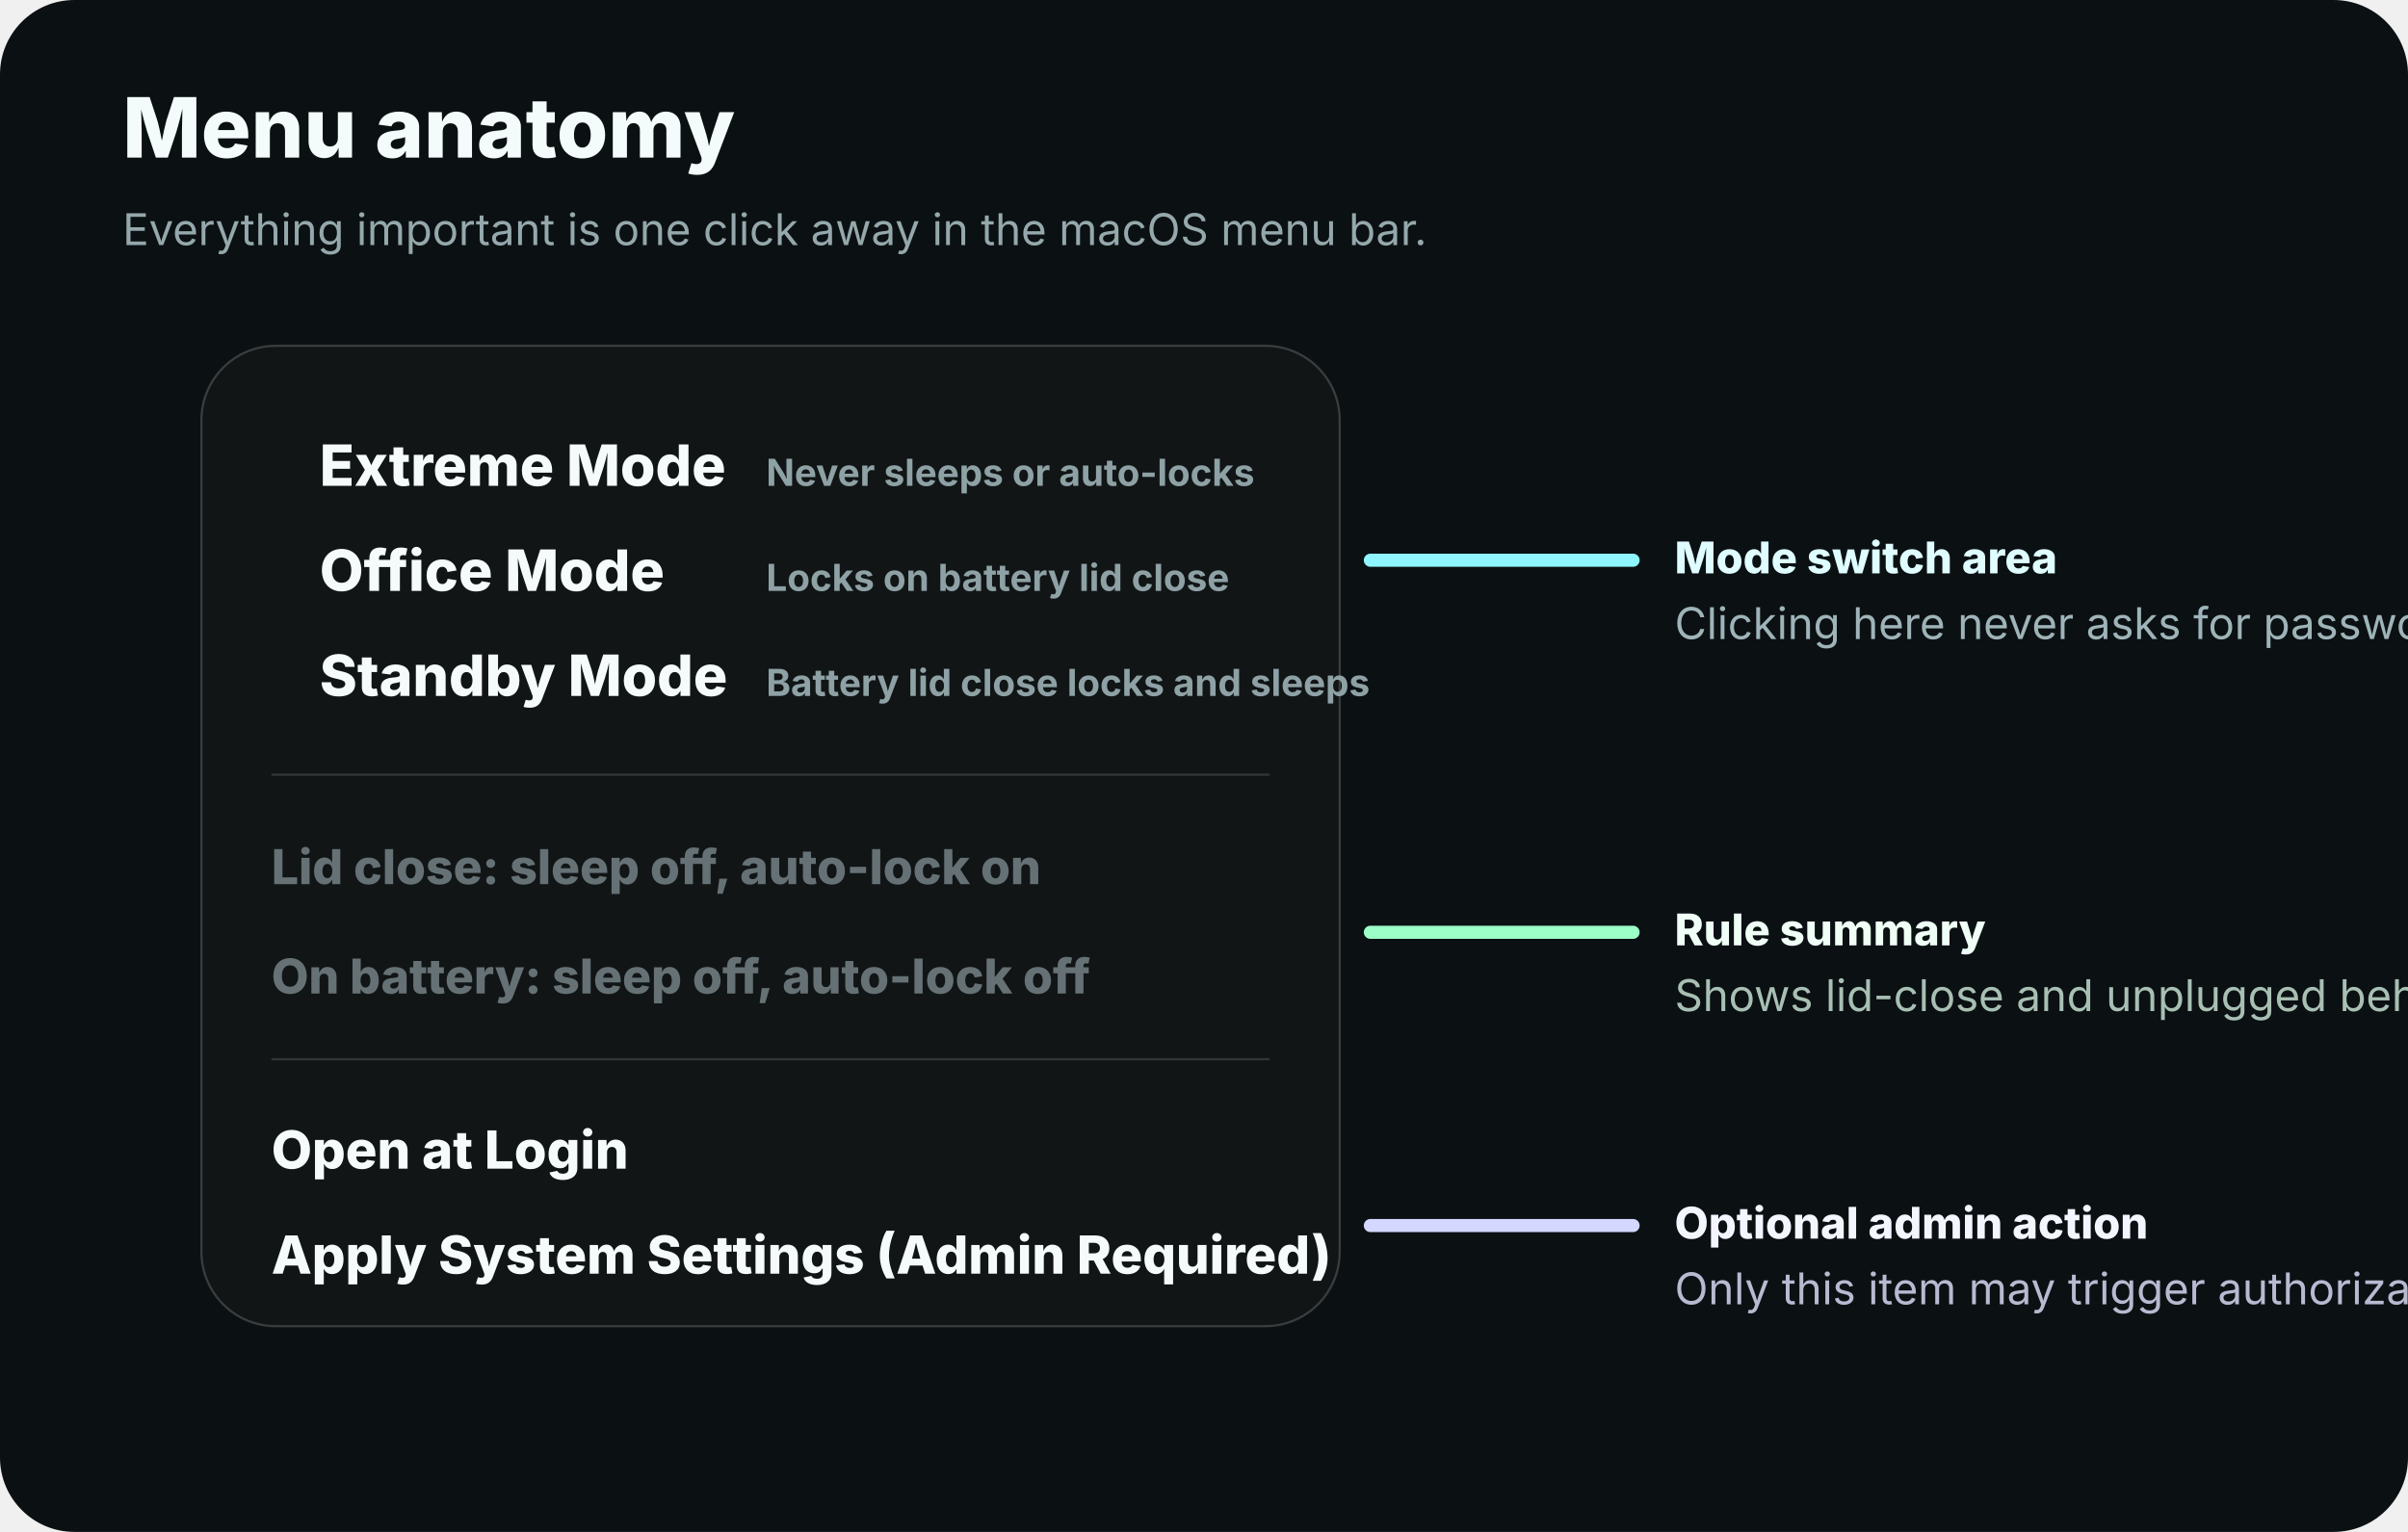
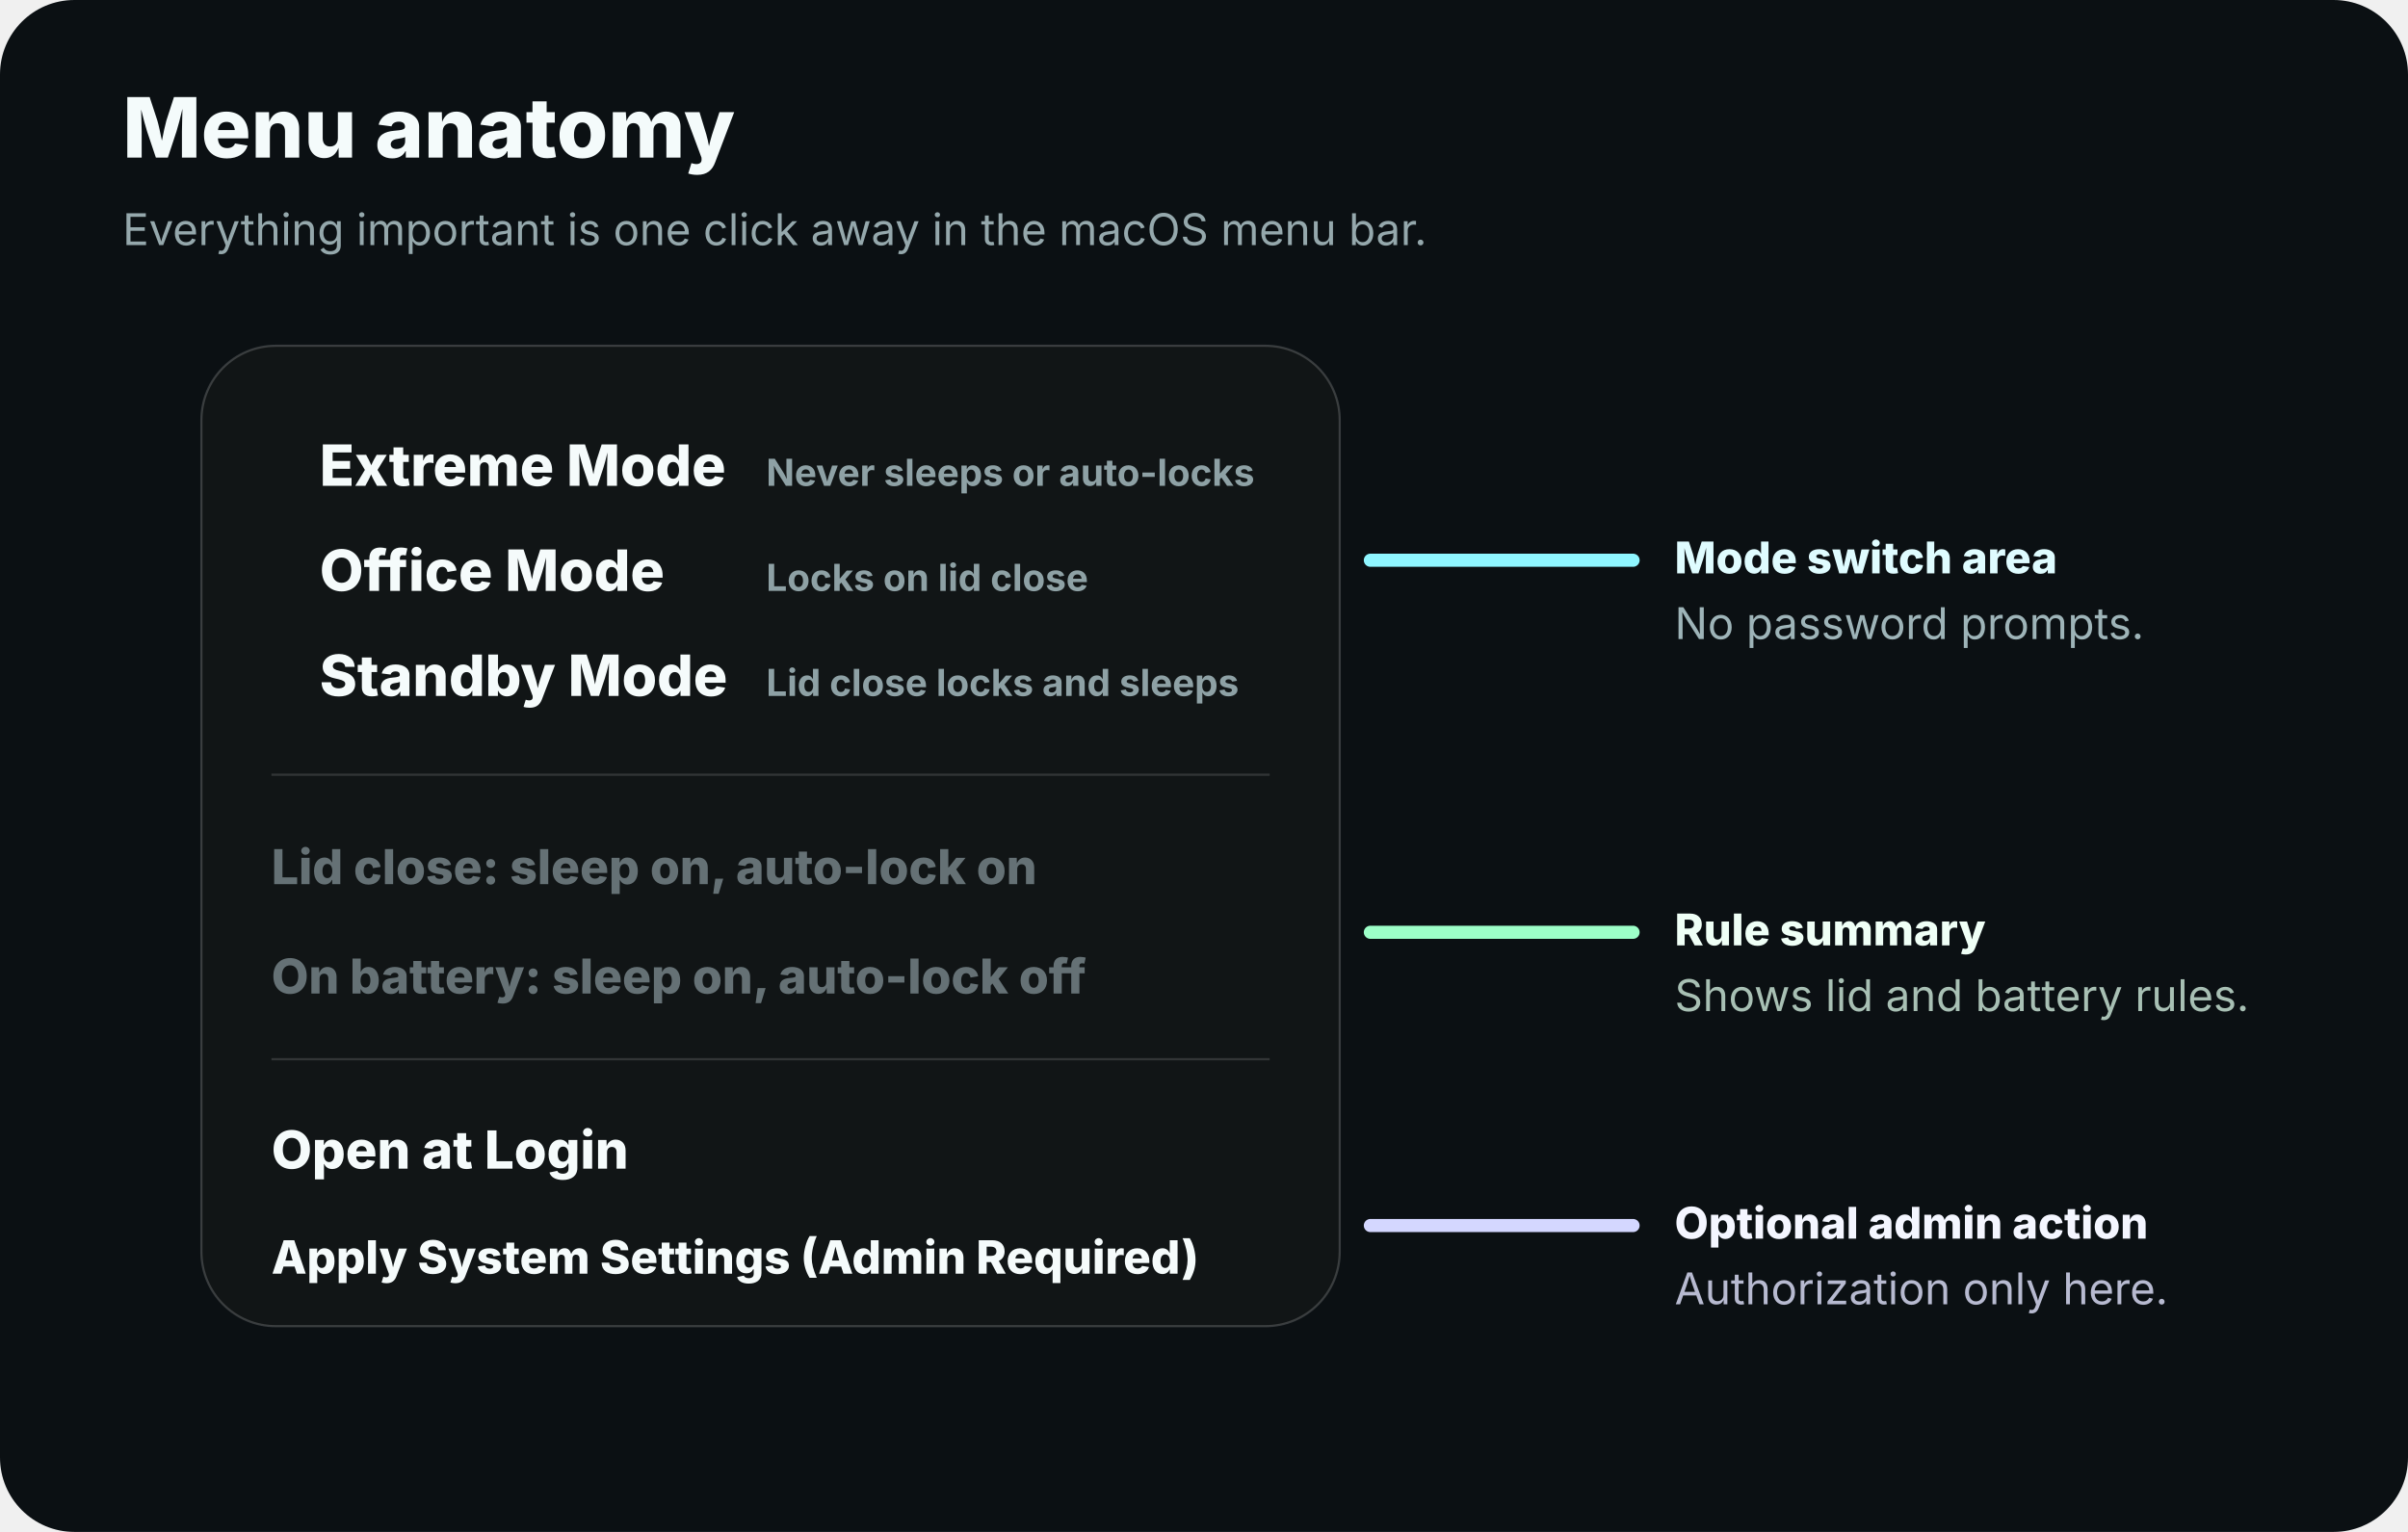
<svg xmlns="http://www.w3.org/2000/svg" viewBox="0 0 1100 700" role="img" aria-labelledby="title desc">
  <rect width="1100" height="700" rx="34" fill="#0b1013" />
  <text x="56" y="72" fill="#f4fbfb" font-family="-apple-system,BlinkMacSystemFont,Segoe UI,sans-serif" font-size="38" font-weight="800">Menu anatomy</text>
  <text x="56" y="112" fill="#95a8ac" font-family="-apple-system,BlinkMacSystemFont,Segoe UI,sans-serif" font-size="20">Everything important is one click away in the macOS menu bar.</text>
  <g transform="translate(92 158)" font-family="-apple-system,BlinkMacSystemFont,Segoe UI,sans-serif">
    <rect width="520" height="448" rx="34" fill="#111516" stroke="#ffffff" stroke-opacity="0.18" />
    <text x="54" y="64" fill="#f5fbfb" font-size="26" font-weight="800">Extreme Mode</text>
    <text x="54" y="112" fill="#f5fbfb" font-size="26" font-weight="800">Office Mode</text>
    <text x="54" y="160" fill="#f5fbfb" font-size="26" font-weight="800">Standby Mode</text>
    <text x="258" y="64" fill="#8ea1a5" font-size="17" font-weight="700">Never sleeps or auto-locks</text>
-     <text x="258" y="112" fill="#8ea1a5" font-size="17" font-weight="700">Locks on battery lid close</text>
-     <text x="258" y="160" fill="#8ea1a5" font-size="17" font-weight="700">Battery lid close locks and sleeps</text>
+     <text x="258" y="112" fill="#8ea1a5" font-size="17" font-weight="700">Locks on lid close</text>
+     <text x="258" y="160" fill="#8ea1a5" font-size="17" font-weight="700">Lid close locks and sleeps</text>
    <path d="M32 196h456" stroke="#ffffff" stroke-opacity="0.14" />
-     <text x="32" y="246" fill="#657175" font-size="22" font-weight="800">Lid close: sleep off, auto-lock on</text>
-     <text x="32" y="296" fill="#657175" font-size="22" font-weight="800">On battery: sleep off, auto-lock off</text>
+     <text x="32" y="246" fill="#657175" font-size="22" font-weight="800">Lid close: sleep on, auto-lock on</text>
+     <text x="32" y="296" fill="#657175" font-size="22" font-weight="800">On battery: sleep on, auto-lock off</text>
    <path d="M32 326h456" stroke="#ffffff" stroke-opacity="0.14" />
    <text x="32" y="376" fill="#f5fbfb" font-size="24" font-weight="800">Open at Login</text>
-     <text x="32" y="424" fill="#f5fbfb" font-size="24" font-weight="800">Apply System Settings (Admin Required)</text>
+     <text x="32" y="424" fill="#f5fbfb" font-size="21" font-weight="800">Apply System Settings (Admin Required)</text>
  </g>
  <g font-family="-apple-system,BlinkMacSystemFont,Segoe UI,sans-serif" font-size="20">
    <path d="M626 256h120" stroke="#8ff6ff" stroke-width="6" stroke-linecap="round" />
    <text x="765" y="262" fill="#dffcff" font-weight="800">Mode switch area</text>
-     <text x="765" y="292" fill="#9eb4b8">Clicking here never asks for password.</text>
+     <text x="765" y="292" fill="#9eb4b8">No password prompts.</text>
    <path d="M626 426h120" stroke="#9dffc8" stroke-width="6" stroke-linecap="round" />
    <text x="765" y="432" fill="#effff6" font-weight="800">Rule summary</text>
-     <text x="765" y="462" fill="#a8c0b4">Shows lid-close and unplugged behavior.</text>
+     <text x="765" y="462" fill="#a8c0b4">Shows lid and battery rules.</text>
    <path d="M626 560h120" stroke="#d4d7ff" stroke-width="6" stroke-linecap="round" />
    <text x="765" y="566" fill="#f4f6ff" font-weight="800">Optional admin action</text>
-     <text x="765" y="596" fill="#b7bad0">Only this item may trigger authorization.</text>
+     <text x="765" y="596" fill="#b7bad0">Authorization only here.</text>
  </g>
</svg>
